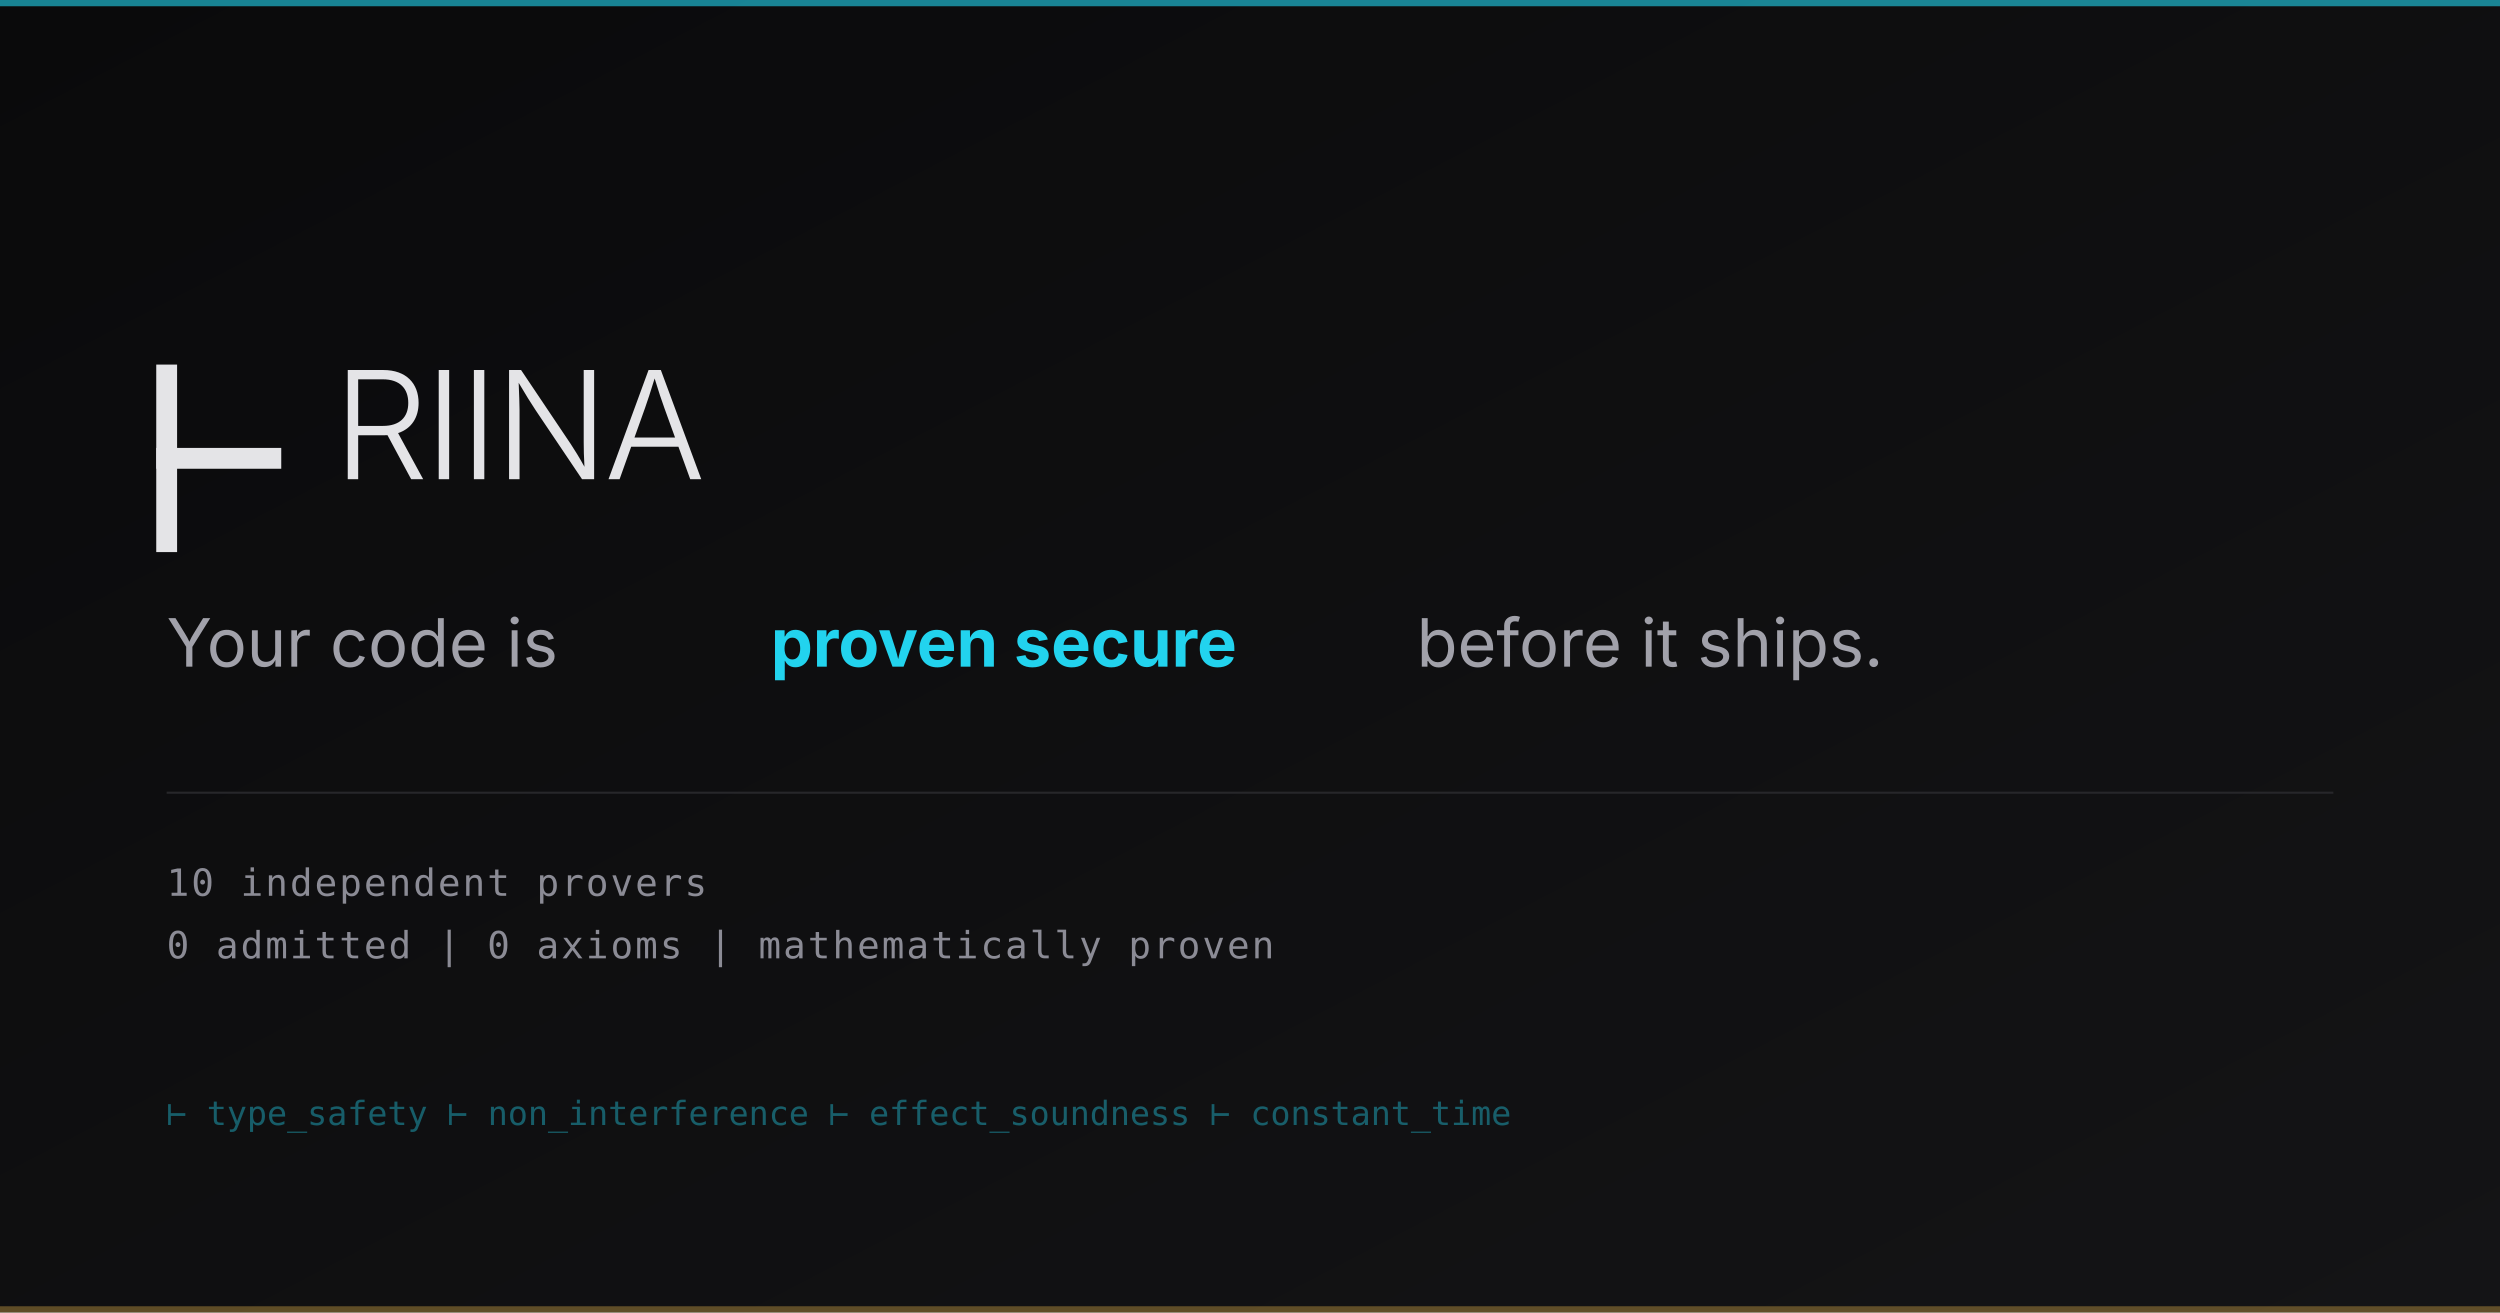
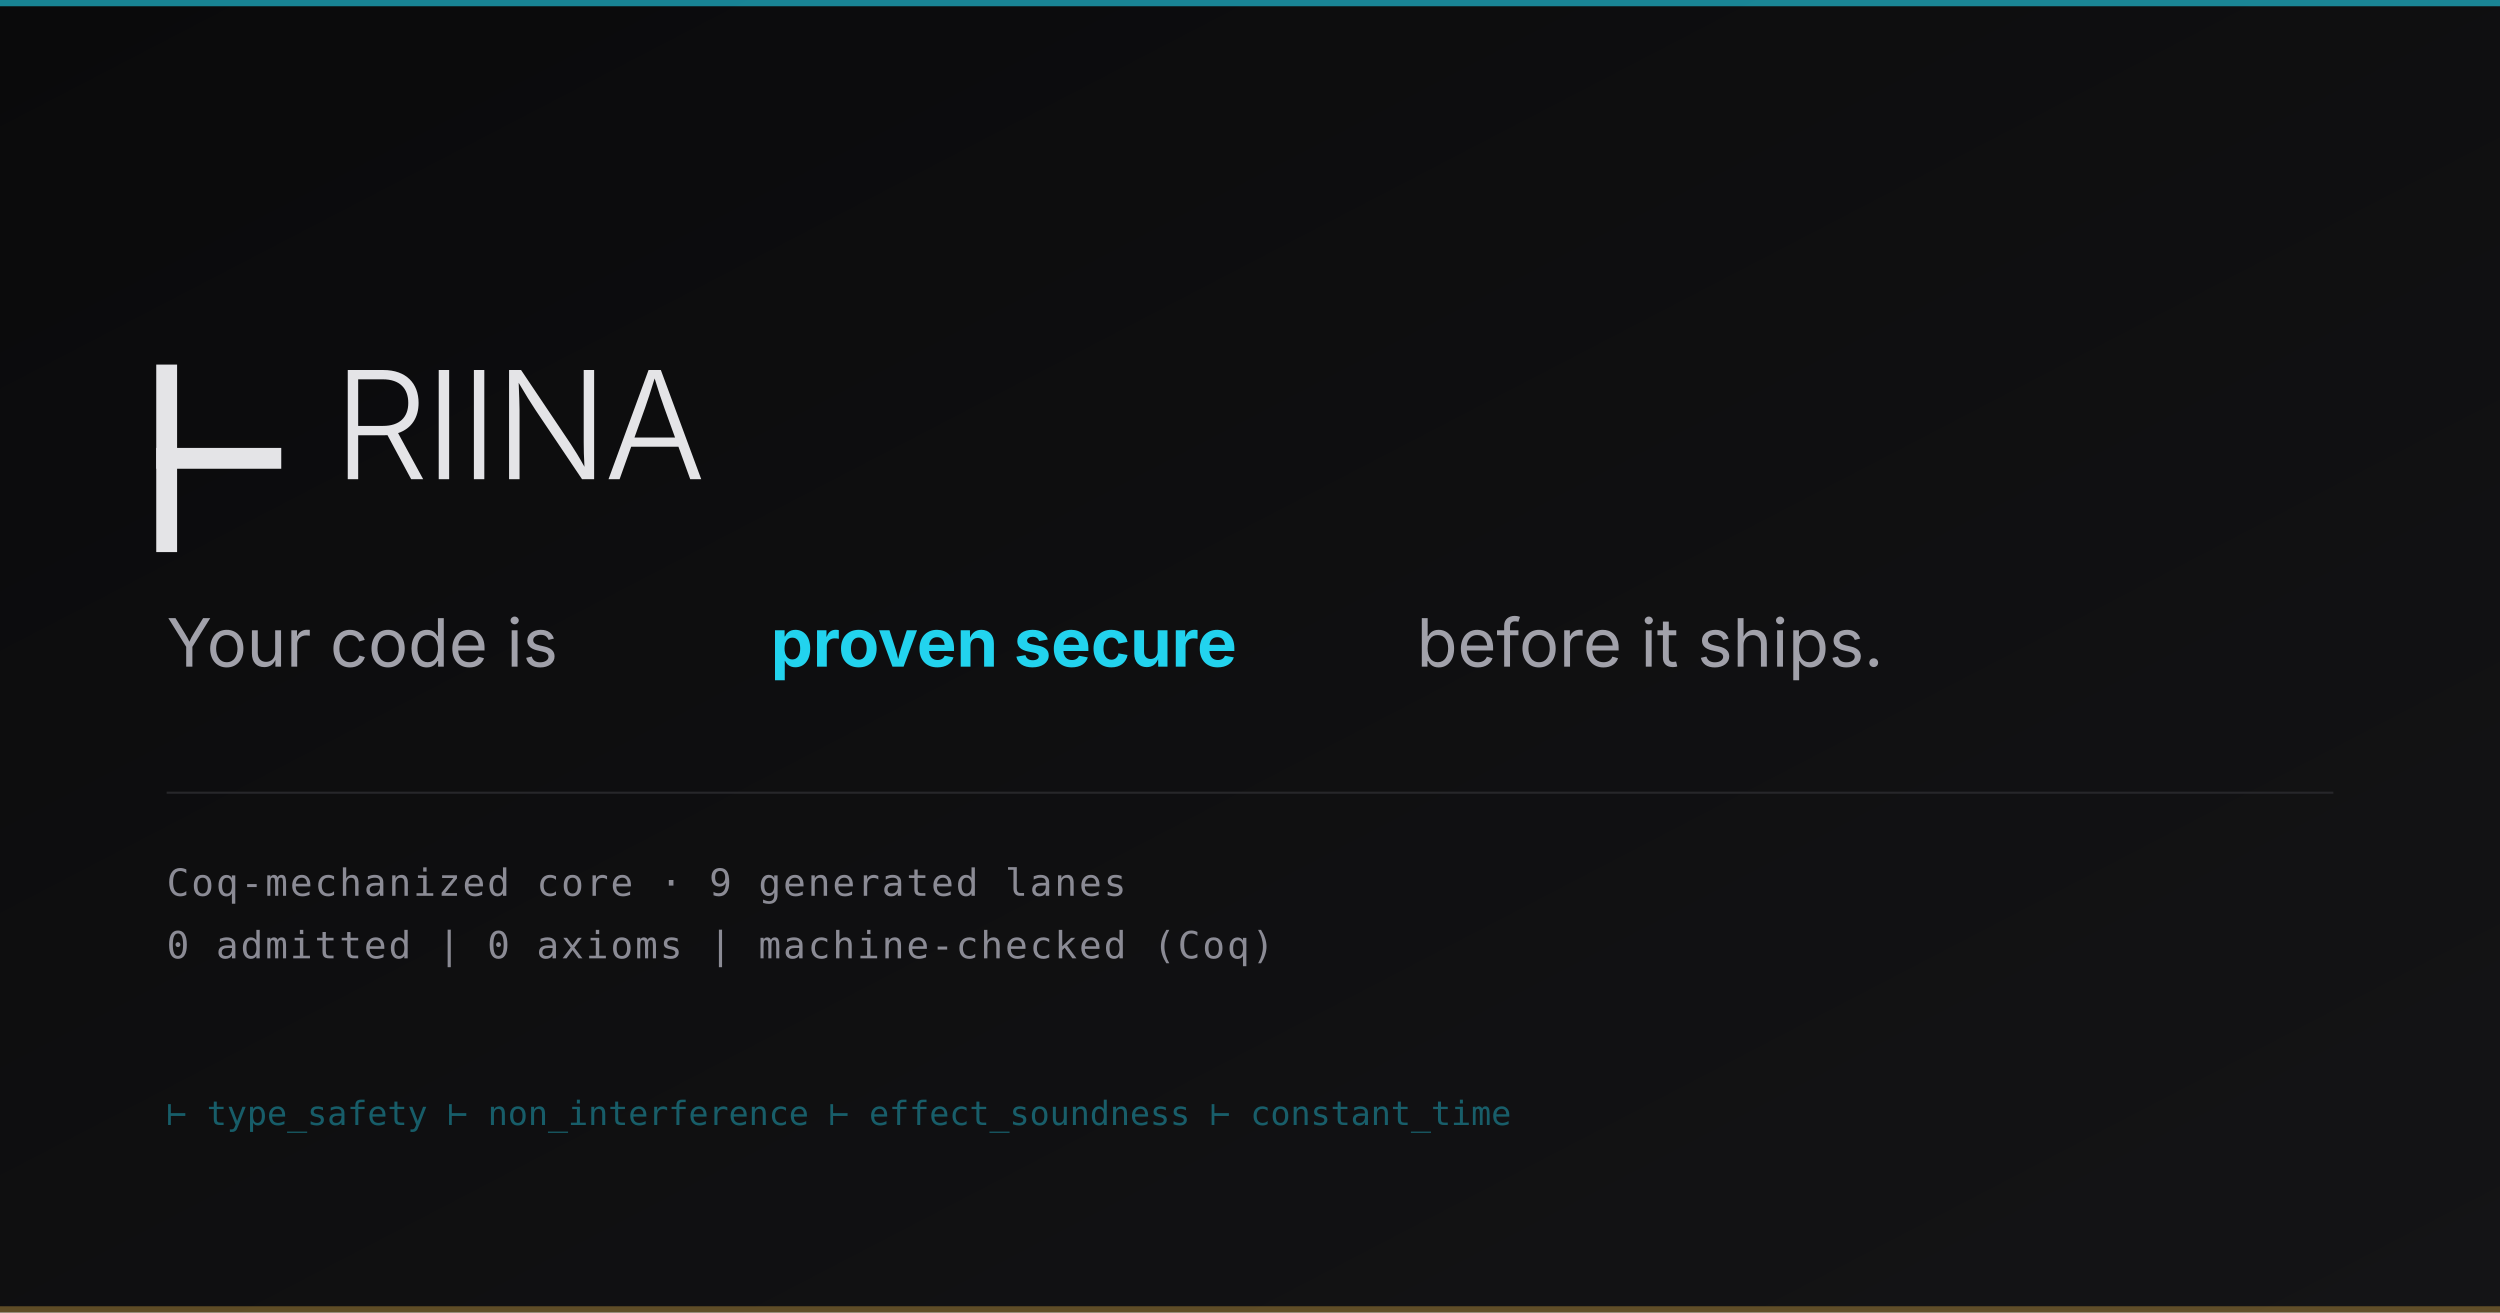
<svg xmlns="http://www.w3.org/2000/svg" width="1200" height="630" viewBox="0 0 1200 630">
  <defs>
    <linearGradient id="bg" x1="0%" y1="0%" x2="100%" y2="100%">
      <stop offset="0%" style="stop-color:#0a0a0b" />
      <stop offset="100%" style="stop-color:#141416" />
    </linearGradient>
  </defs>
  <rect width="1200" height="630" fill="url(#bg)" />
  <rect x="0" y="0" width="1200" height="3" fill="#22d3ee" opacity="0.6" />
  <g transform="translate(80, 180)">
    <line x1="0" y1="0" x2="0" y2="80" stroke="#e4e4e7" stroke-width="10" stroke-linecap="square" />
    <line x1="0" y1="40" x2="50" y2="40" stroke="#e4e4e7" stroke-width="10" stroke-linecap="square" />
  </g>
  <text x="160" y="230" fill="#e4e4e7" font-family="Inter, -apple-system, sans-serif" font-size="72" font-weight="300" letter-spacing="-2">
    RIINA
  </text>
  <text x="160" y="230" fill="#e4e4e7" font-family="Inter, -apple-system, sans-serif" font-size="72" font-weight="300" letter-spacing="-2" opacity="0">
    RIINA
  </text>
  <text x="80" y="320" fill="#a1a1aa" font-family="Inter, -apple-system, sans-serif" font-size="32" font-weight="400">
    Your code is
  </text>
  <text x="370" y="320" fill="#22d3ee" font-family="Inter, -apple-system, sans-serif" font-size="32" font-weight="700">
    proven secure
  </text>
  <text x="680" y="320" fill="#a1a1aa" font-family="Inter, -apple-system, sans-serif" font-size="32" font-weight="400">
    before it ships.
  </text>
  <rect x="80" y="380" width="1040" height="1" fill="#27272a" />
  <text x="80" y="430" fill="#8b8b95" font-family="monospace" font-size="18" letter-spacing="1">
-     10 independent provers
+     Coq-mechanized core  ·  9 generated lanes
  </text>
  <text x="80" y="460" fill="#8b8b95" font-family="monospace" font-size="18" letter-spacing="1">
-     0 admitted  |  0 axioms  |  mathematically proven
+     0 admitted  |  0 axioms  |  machine-checked (Coq)
  </text>
  <text x="80" y="540" fill="#22d3ee" font-family="monospace" font-size="16" opacity="0.4">
    ⊢ type_safety  ⊢ non_interference  ⊢ effect_soundness  ⊢ constant_time
  </text>
  <rect x="0" y="627" width="1200" height="3" fill="#d4a846" opacity="0.4" />
</svg>
